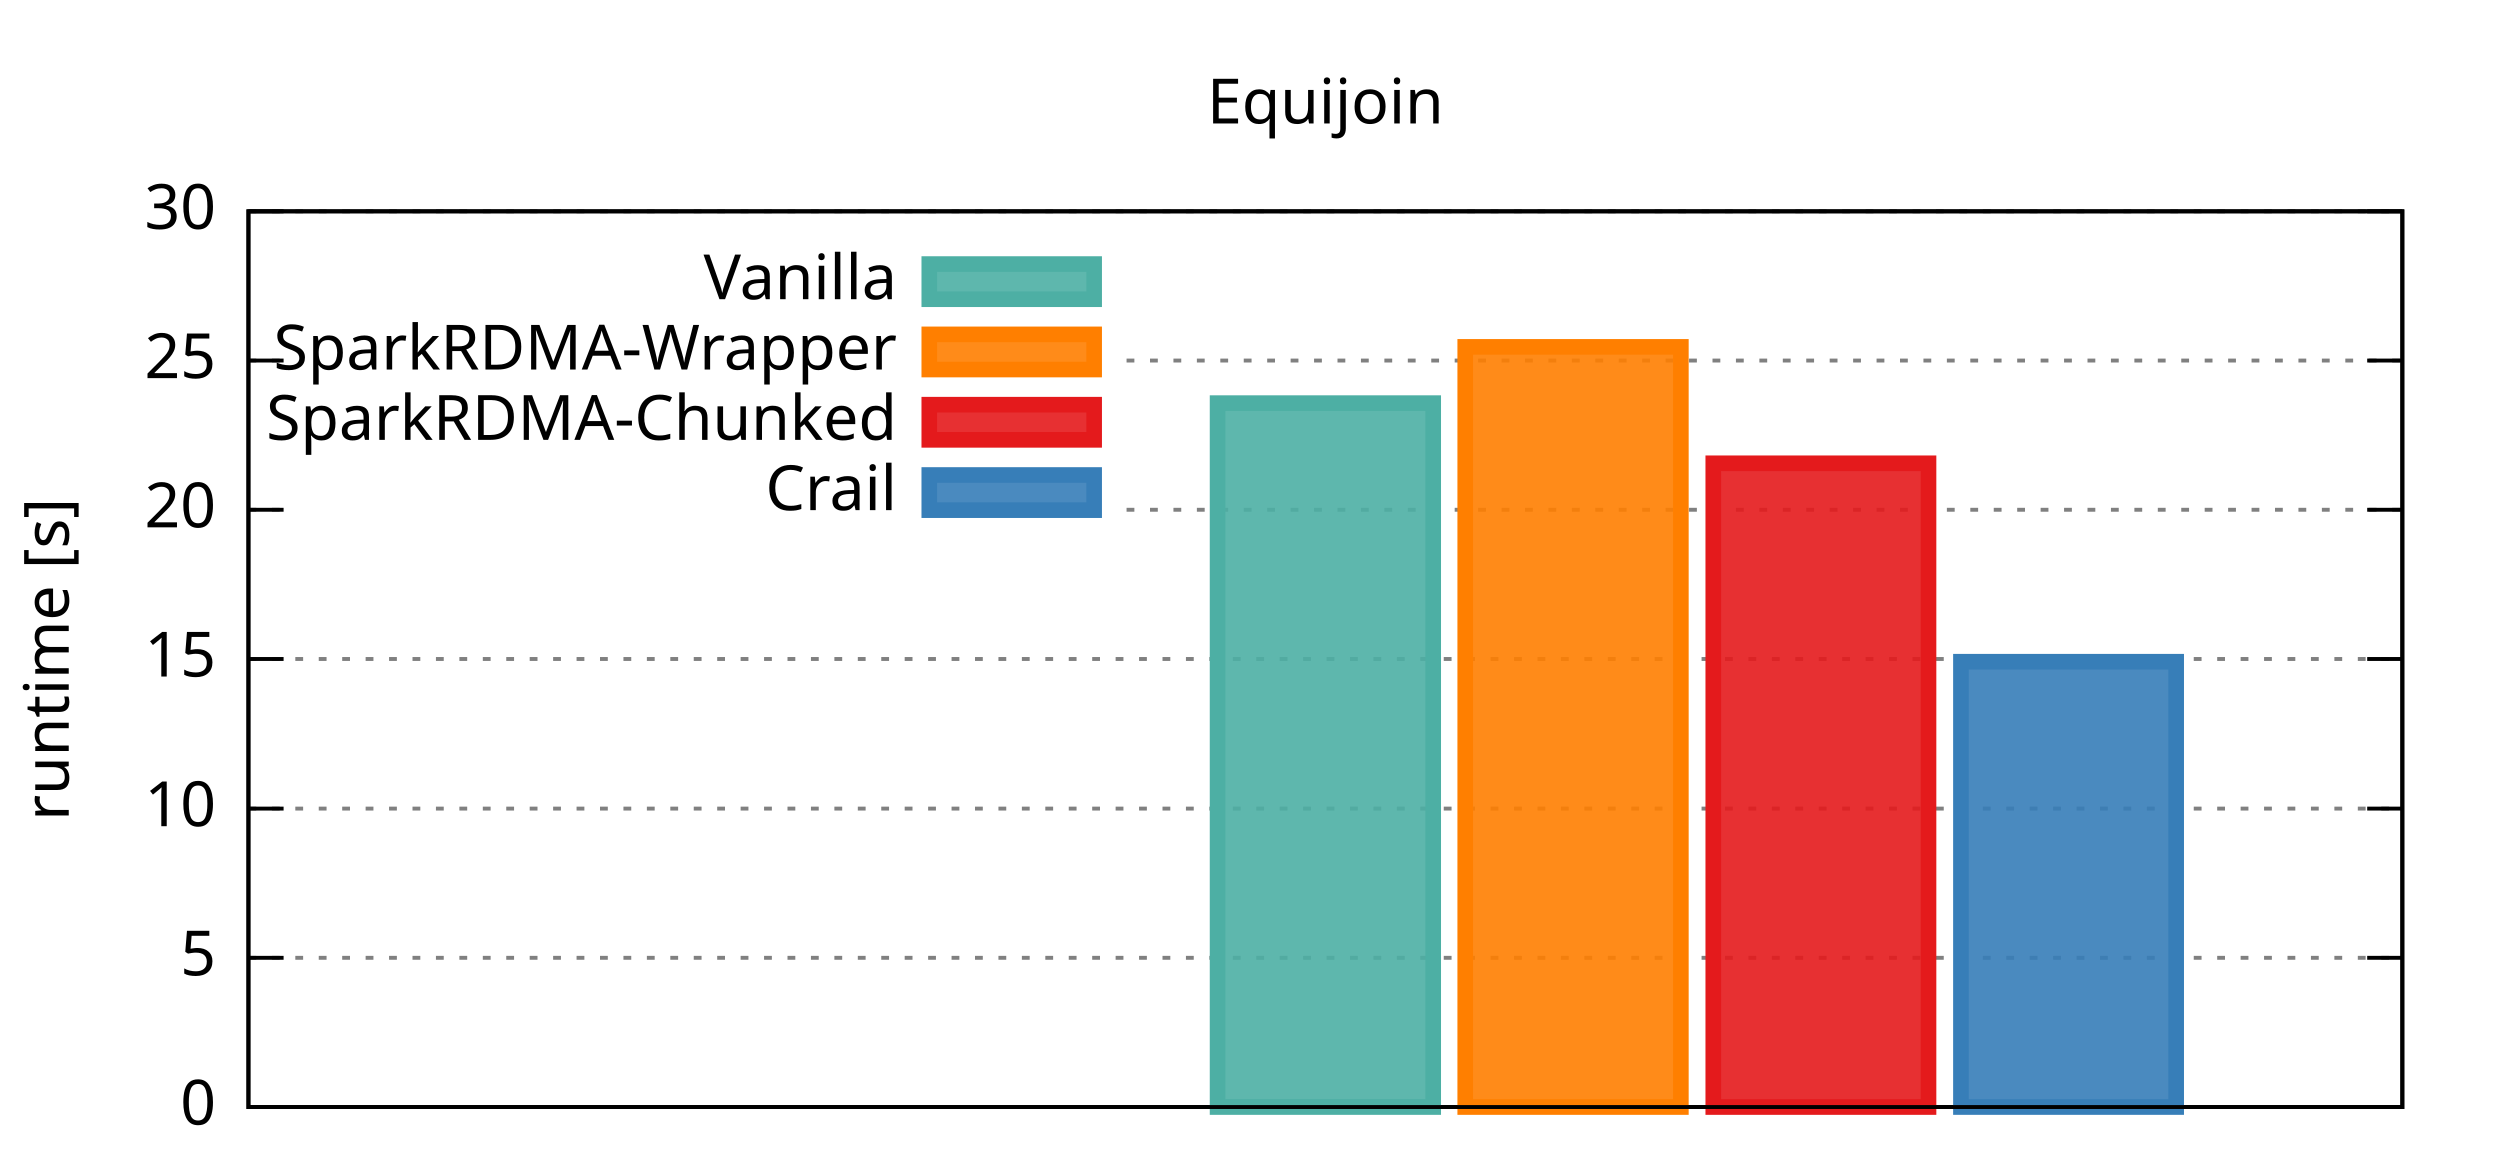
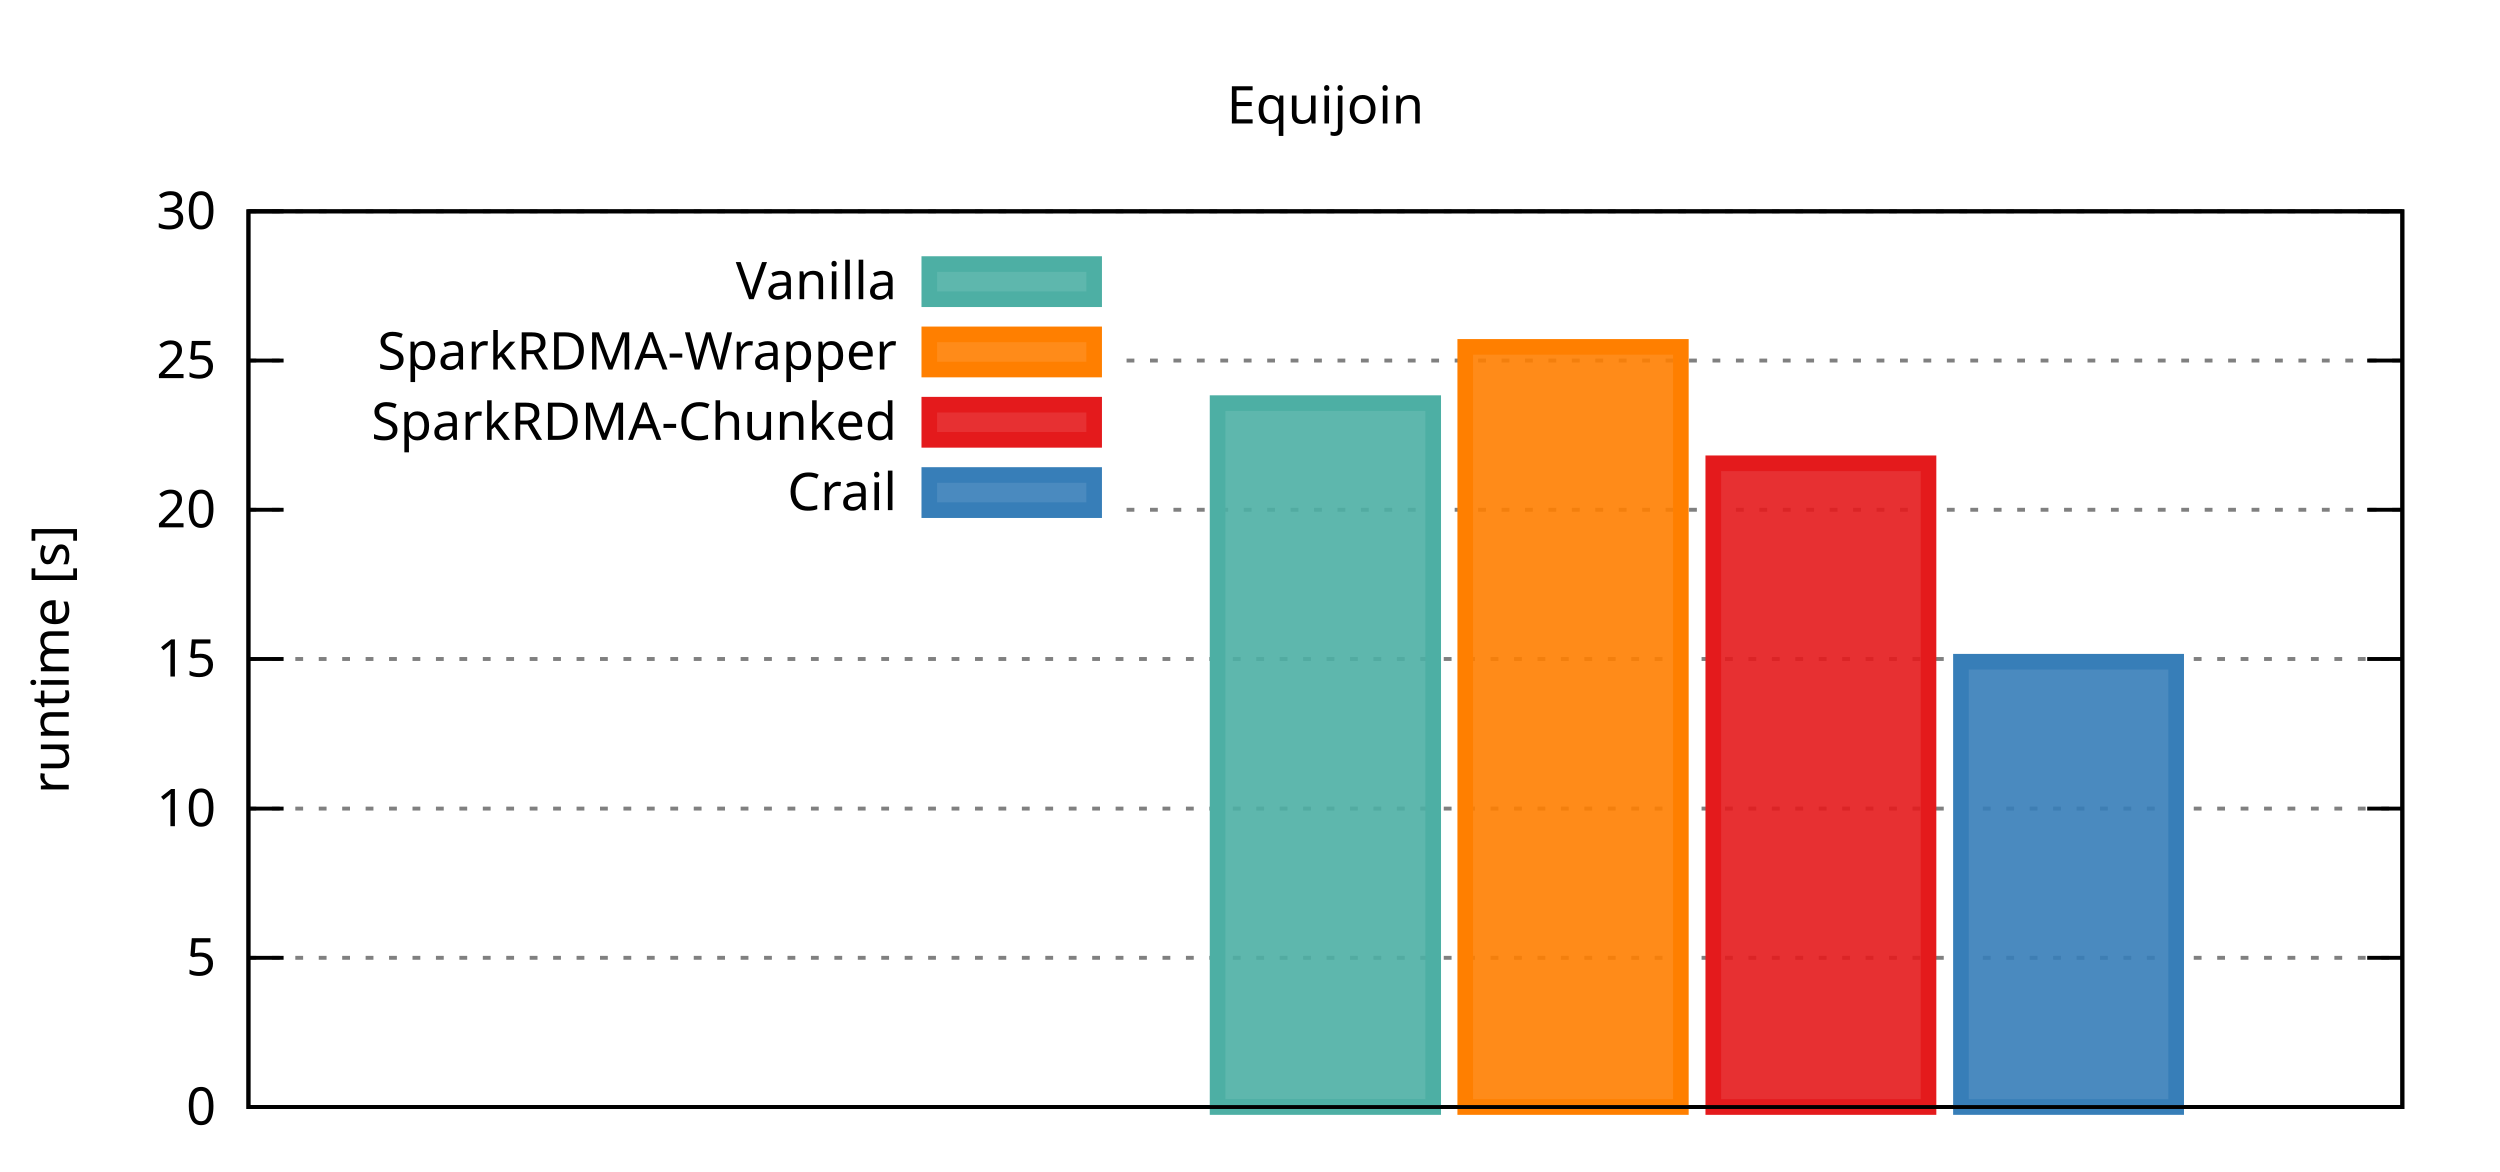
<svg xmlns="http://www.w3.org/2000/svg" xmlns:xlink="http://www.w3.org/1999/xlink" width="640" height="300" viewBox="0 0 640 300">
  <g id="gnuplot_canvas">
    <rect x="0" y="0" width="640" height="300" fill="none" />
    <defs>
      <circle id="gpDot" r="0.5" stroke-width="0.5" />
      <path id="gpPt0" stroke-width="0.222" stroke="currentColor" d="M-1,0 h2 M0,-1 v2" />
      <path id="gpPt1" stroke-width="0.222" stroke="currentColor" d="M-1,-1 L1,1 M1,-1 L-1,1" />
      <path id="gpPt2" stroke-width="0.222" stroke="currentColor" d="M-1,0 L1,0 M0,-1 L0,1 M-1,-1 L1,1 M-1,1 L1,-1" />
      <rect id="gpPt3" stroke-width="0.222" stroke="currentColor" x="-1" y="-1" width="2" height="2" />
      <rect id="gpPt4" stroke-width="0.222" stroke="currentColor" fill="currentColor" x="-1" y="-1" width="2" height="2" />
      <circle id="gpPt5" stroke-width="0.222" stroke="currentColor" cx="0" cy="0" r="1" />
      <use xlink:href="#gpPt5" id="gpPt6" fill="currentColor" stroke="none" />
      <path id="gpPt7" stroke-width="0.222" stroke="currentColor" d="M0,-1.33 L-1.33,0.67 L1.33,0.67 z" />
      <use xlink:href="#gpPt7" id="gpPt8" fill="currentColor" stroke="none" />
      <use xlink:href="#gpPt7" id="gpPt9" stroke="currentColor" transform="rotate(180)" />
      <use xlink:href="#gpPt9" id="gpPt10" fill="currentColor" stroke="none" />
      <use xlink:href="#gpPt3" id="gpPt11" stroke="currentColor" transform="rotate(45)" />
      <use xlink:href="#gpPt11" id="gpPt12" fill="currentColor" stroke="none" />
    </defs>
    <g style="fill:none; color:white; stroke:currentColor; stroke-width:1.00; stroke-linecap:butt; stroke-linejoin:miter">
</g>
    <g style="fill:none; color:black; stroke:currentColor; stroke-width:1.00; stroke-linecap:butt; stroke-linejoin:miter">
</g>
    <g style="fill:none; color:gray; stroke:currentColor; stroke-width:1.00; stroke-linecap:butt; stroke-linejoin:miter">
      <path stroke="gray" stroke-dasharray=" 2,4" class="gridline" d="M63.6,283.4 L615.0,283.4  h0.01" />
    </g>
    <g style="fill:none; color:black; stroke:currentColor; stroke-width:1.00; stroke-linecap:butt; stroke-linejoin:miter">
      <path stroke="black" d="M63.6,283.4 L72.6,283.4 M615.0,283.4 L606.0,283.4  h0.01" />
-       <g transform="translate(55.3,287.9)" style="stroke:none; fill:black; font-family:Times-Roman; font-size:12.00pt; text-anchor:end">
+       <g transform="translate(55.3,287.9)" style="stroke:none; fill:black; font-family:Sans-Serif; font-size:10.00pt; text-anchor:end">
        <text> 0</text>
      </g>
    </g>
    <g style="fill:none; color:gray; stroke:currentColor; stroke-width:1.00; stroke-linecap:butt; stroke-linejoin:miter">
      <path stroke="gray" stroke-dasharray=" 2,4" class="gridline" d="M63.6,245.2 L615.0,245.2  h0.01" />
    </g>
    <g style="fill:none; color:black; stroke:currentColor; stroke-width:1.00; stroke-linecap:butt; stroke-linejoin:miter">
      <path stroke="black" d="M63.6,245.2 L72.6,245.2 M615.0,245.2 L606.0,245.2  h0.01" />
-       <g transform="translate(55.3,249.7)" style="stroke:none; fill:black; font-family:Times-Roman; font-size:12.00pt; text-anchor:end">
+       <g transform="translate(55.3,249.7)" style="stroke:none; fill:black; font-family:Sans-Serif; font-size:10.00pt; text-anchor:end">
        <text> 5</text>
      </g>
    </g>
    <g style="fill:none; color:gray; stroke:currentColor; stroke-width:1.00; stroke-linecap:butt; stroke-linejoin:miter">
      <path stroke="gray" stroke-dasharray=" 2,4" class="gridline" d="M63.6,207.0 L615.0,207.0  h0.01" />
    </g>
    <g style="fill:none; color:black; stroke:currentColor; stroke-width:1.00; stroke-linecap:butt; stroke-linejoin:miter">
      <path stroke="black" d="M63.6,207.0 L72.6,207.0 M615.0,207.0 L606.0,207.0  h0.01" />
-       <g transform="translate(55.3,211.5)" style="stroke:none; fill:black; font-family:Times-Roman; font-size:12.00pt; text-anchor:end">
+       <g transform="translate(55.3,211.5)" style="stroke:none; fill:black; font-family:Sans-Serif; font-size:10.00pt; text-anchor:end">
        <text> 10</text>
      </g>
    </g>
    <g style="fill:none; color:gray; stroke:currentColor; stroke-width:1.00; stroke-linecap:butt; stroke-linejoin:miter">
      <path stroke="gray" stroke-dasharray=" 2,4" class="gridline" d="M63.6,168.7 L615.0,168.7  h0.01" />
    </g>
    <g style="fill:none; color:black; stroke:currentColor; stroke-width:1.00; stroke-linecap:butt; stroke-linejoin:miter">
      <path stroke="black" d="M63.6,168.7 L72.6,168.7 M615.0,168.7 L606.0,168.7  h0.01" />
-       <g transform="translate(55.3,173.2)" style="stroke:none; fill:black; font-family:Times-Roman; font-size:12.00pt; text-anchor:end">
+       <g transform="translate(55.3,173.2)" style="stroke:none; fill:black; font-family:Sans-Serif; font-size:10.00pt; text-anchor:end">
        <text> 15</text>
      </g>
    </g>
    <g style="fill:none; color:gray; stroke:currentColor; stroke-width:1.00; stroke-linecap:butt; stroke-linejoin:miter">
      <path stroke="gray" stroke-dasharray=" 2,4" class="gridline" d="M63.6,130.5 L71.9,130.5 M288.4,130.5 L615.0,130.5  h0.01" />
    </g>
    <g style="fill:none; color:black; stroke:currentColor; stroke-width:1.00; stroke-linecap:butt; stroke-linejoin:miter">
      <path stroke="black" d="M63.6,130.5 L72.6,130.5 M615.0,130.5 L606.0,130.5  h0.01" />
-       <g transform="translate(55.3,135.0)" style="stroke:none; fill:black; font-family:Times-Roman; font-size:12.00pt; text-anchor:end">
+       <g transform="translate(55.3,135.0)" style="stroke:none; fill:black; font-family:Sans-Serif; font-size:10.00pt; text-anchor:end">
        <text> 20</text>
      </g>
    </g>
    <g style="fill:none; color:gray; stroke:currentColor; stroke-width:1.00; stroke-linecap:butt; stroke-linejoin:miter">
      <path stroke="gray" stroke-dasharray=" 2,4" class="gridline" d="M63.6,92.3 L71.9,92.3 M288.4,92.3 L615.0,92.3  h0.01" />
    </g>
    <g style="fill:none; color:black; stroke:currentColor; stroke-width:1.00; stroke-linecap:butt; stroke-linejoin:miter">
      <path stroke="black" d="M63.6,92.3 L72.6,92.3 M615.0,92.3 L606.0,92.3  h0.01" />
-       <g transform="translate(55.3,96.8)" style="stroke:none; fill:black; font-family:Times-Roman; font-size:12.00pt; text-anchor:end">
+       <g transform="translate(55.3,96.8)" style="stroke:none; fill:black; font-family:Sans-Serif; font-size:10.00pt; text-anchor:end">
        <text> 25</text>
      </g>
    </g>
    <g style="fill:none; color:gray; stroke:currentColor; stroke-width:1.00; stroke-linecap:butt; stroke-linejoin:miter">
      <path stroke="gray" stroke-dasharray=" 2,4" class="gridline" d="M63.6,54.1 L615.0,54.1  h0.01" />
    </g>
    <g style="fill:none; color:black; stroke:currentColor; stroke-width:1.00; stroke-linecap:butt; stroke-linejoin:miter">
      <path stroke="black" d="M63.6,54.1 L72.6,54.1 M615.0,54.1 L606.0,54.1  h0.01" />
-       <g transform="translate(55.3,58.6)" style="stroke:none; fill:black; font-family:Times-Roman; font-size:12.00pt; text-anchor:end">
+       <g transform="translate(55.3,58.6)" style="stroke:none; fill:black; font-family:Sans-Serif; font-size:10.00pt; text-anchor:end">
        <text> 30</text>
      </g>
      <path stroke="black" d="M63.6,54.1 L63.6,283.4 L615.0,283.4 L615.0,54.1 L63.6,54.1 Z  h0.01" />
-       <g transform="translate(17.6,168.8) rotate(270)" style="stroke:none; fill:black; font-family:Times-Roman; font-size:12.00pt; text-anchor:middle">
+       <g transform="translate(17.6,168.8) rotate(270)" style="stroke:none; fill:black; font-family:Sans-Serif; font-size:10.00pt; text-anchor:middle">
        <text>runtime [s]</text>
      </g>
-       <g transform="translate(339.3,31.6)" style="stroke:none; fill:black; font-family:Times-Roman; font-size:12.00pt; text-anchor:middle">
+       <g transform="translate(339.3,31.6)" style="stroke:none; fill:black; font-family:Sans-Serif; font-size:10.00pt; text-anchor:middle">
        <text>Equijoin</text>
      </g>
    </g>
    <g id="gnuplot_plot_1">
      <g style="fill:none; color:white; stroke:black; stroke-width:4.00; stroke-linecap:butt; stroke-linejoin:miter">
</g>
      <g style="fill:none; color:red; stroke:currentColor; stroke-width:4.00; stroke-linecap:butt; stroke-linejoin:miter">
-         <g transform="translate(229.6,76.6)" style="stroke:none; fill:black; font-family:Times-Roman; font-size:12.00pt; text-anchor:end">
+         <g transform="translate(229.6,76.6)" style="stroke:none; fill:black; font-family:Sans-Serif; font-size:10.00pt; text-anchor:end">
          <text xml:space="preserve">  Vanilla</text>
        </g>
        <g style="stroke:none; shape-rendering:crispEdges">
          <polygon fill="rgb( 77, 175, 164)" fill-opacity="0.9" points="237.9,76.6 280.1,76.6 280.1,67.6 237.9,67.6 " />
        </g>
        <path stroke="rgb( 77, 175, 164)" d="M237.9,76.6 L280.1,76.6 L280.1,67.6 L237.9,67.6 L237.9,76.6 Z  h0.01" />
        <g style="stroke:none; shape-rendering:crispEdges">
          <polygon fill="rgb( 77, 175, 164)" fill-opacity="0.9" points="311.7,283.4 367.0,283.4 367.0,103.1 311.7,103.1 " />
        </g>
        <path stroke="rgb( 77, 175, 164)" d="M311.7,283.4 L311.7,103.2 L366.9,103.2 L366.9,283.4 L311.7,283.4 Z  h0.01" />
      </g>
    </g>
    <g id="gnuplot_plot_2">
      <g style="fill:none; color:green; stroke:currentColor; stroke-width:4.00; stroke-linecap:butt; stroke-linejoin:miter">
-         <g transform="translate(229.6,94.6)" style="stroke:none; fill:black; font-family:Times-Roman; font-size:12.00pt; text-anchor:end">
+         <g transform="translate(229.6,94.6)" style="stroke:none; fill:black; font-family:Sans-Serif; font-size:10.00pt; text-anchor:end">
          <text xml:space="preserve">  SparkRDMA-Wrapper</text>
        </g>
        <g style="stroke:none; shape-rendering:crispEdges">
          <polygon fill="rgb(255, 127,   0)" fill-opacity="0.9" points="237.9,94.6 280.1,94.6 280.1,85.6 237.9,85.6 " />
        </g>
        <path stroke="rgb(255, 127,   0)" d="M237.9,94.6 L280.1,94.6 L280.1,85.6 L237.9,85.6 L237.9,94.6 Z  h0.01" />
        <g style="stroke:none; shape-rendering:crispEdges">
          <polygon fill="rgb(255, 127,   0)" fill-opacity="0.9" points="375.1,283.4 430.4,283.4 430.4,88.7 375.1,88.7 " />
        </g>
        <path stroke="rgb(255, 127,   0)" d="M375.1,283.4 L375.1,88.8 L430.3,88.8 L430.3,283.4 L375.1,283.4 Z  h0.01" />
      </g>
    </g>
    <g id="gnuplot_plot_3">
      <g style="fill:none; color:blue; stroke:currentColor; stroke-width:4.00; stroke-linecap:butt; stroke-linejoin:miter">
-         <g transform="translate(229.6,112.6)" style="stroke:none; fill:black; font-family:Times-Roman; font-size:12.00pt; text-anchor:end">
+         <g transform="translate(229.6,112.6)" style="stroke:none; fill:black; font-family:Sans-Serif; font-size:10.00pt; text-anchor:end">
          <text xml:space="preserve">  SparkRDMA-Chunked</text>
        </g>
        <g style="stroke:none; shape-rendering:crispEdges">
          <polygon fill="rgb(228,  26,  28)" fill-opacity="0.9" points="237.9,112.6 280.1,112.6 280.1,103.6 237.9,103.6 " />
        </g>
        <path stroke="rgb(228,  26,  28)" d="M237.9,112.6 L280.1,112.6 L280.1,103.6 L237.9,103.6 L237.9,112.6 Z  h0.01" />
        <g style="stroke:none; shape-rendering:crispEdges">
          <polygon fill="rgb(228,  26,  28)" fill-opacity="0.9" points="438.6,283.4 493.8,283.4 493.8,118.5 438.6,118.5 " />
        </g>
        <path stroke="rgb(228,  26,  28)" d="M438.6,283.4 L438.6,118.6 L493.7,118.6 L493.7,283.4 L438.6,283.4 Z  h0.01" />
      </g>
    </g>
    <g id="gnuplot_plot_4">
      <g style="fill:none; color:cyan; stroke:currentColor; stroke-width:4.00; stroke-linecap:butt; stroke-linejoin:miter">
-         <g transform="translate(229.6,130.6)" style="stroke:none; fill:black; font-family:Times-Roman; font-size:12.00pt; text-anchor:end">
+         <g transform="translate(229.6,130.6)" style="stroke:none; fill:black; font-family:Sans-Serif; font-size:10.00pt; text-anchor:end">
          <text xml:space="preserve">  Crail</text>
        </g>
        <g style="stroke:none; shape-rendering:crispEdges">
          <polygon fill="rgb( 55, 126, 184)" fill-opacity="0.9" points="237.9,130.6 280.1,130.6 280.1,121.6 237.9,121.6 " />
        </g>
        <path stroke="rgb( 55, 126, 184)" d="M237.9,130.6 L280.1,130.6 L280.1,121.6 L237.9,121.6 L237.9,130.6 Z  h0.01" />
        <g style="stroke:none; shape-rendering:crispEdges">
          <polygon fill="rgb( 55, 126, 184)" fill-opacity="0.9" points="502.0,283.4 557.2,283.4 557.2,169.3 502.0,169.3 " />
        </g>
        <path stroke="rgb( 55, 126, 184)" d="M502.0,283.4 L502.0,169.4 L557.1,169.4 L557.1,283.4 L502.0,283.4 Z  h0.01" />
      </g>
    </g>
    <g style="fill:none; color:white; stroke:rgb( 55, 126, 184); stroke-width:1.00; stroke-linecap:butt; stroke-linejoin:miter">
</g>
    <g style="fill:none; color:black; stroke:currentColor; stroke-width:1.00; stroke-linecap:butt; stroke-linejoin:miter">
      <path stroke="black" d="M63.6,54.1 L63.6,283.4 L615.0,283.4 L615.0,54.1 L63.6,54.1 Z  h0.01" />
    </g>
  </g>
</svg>
